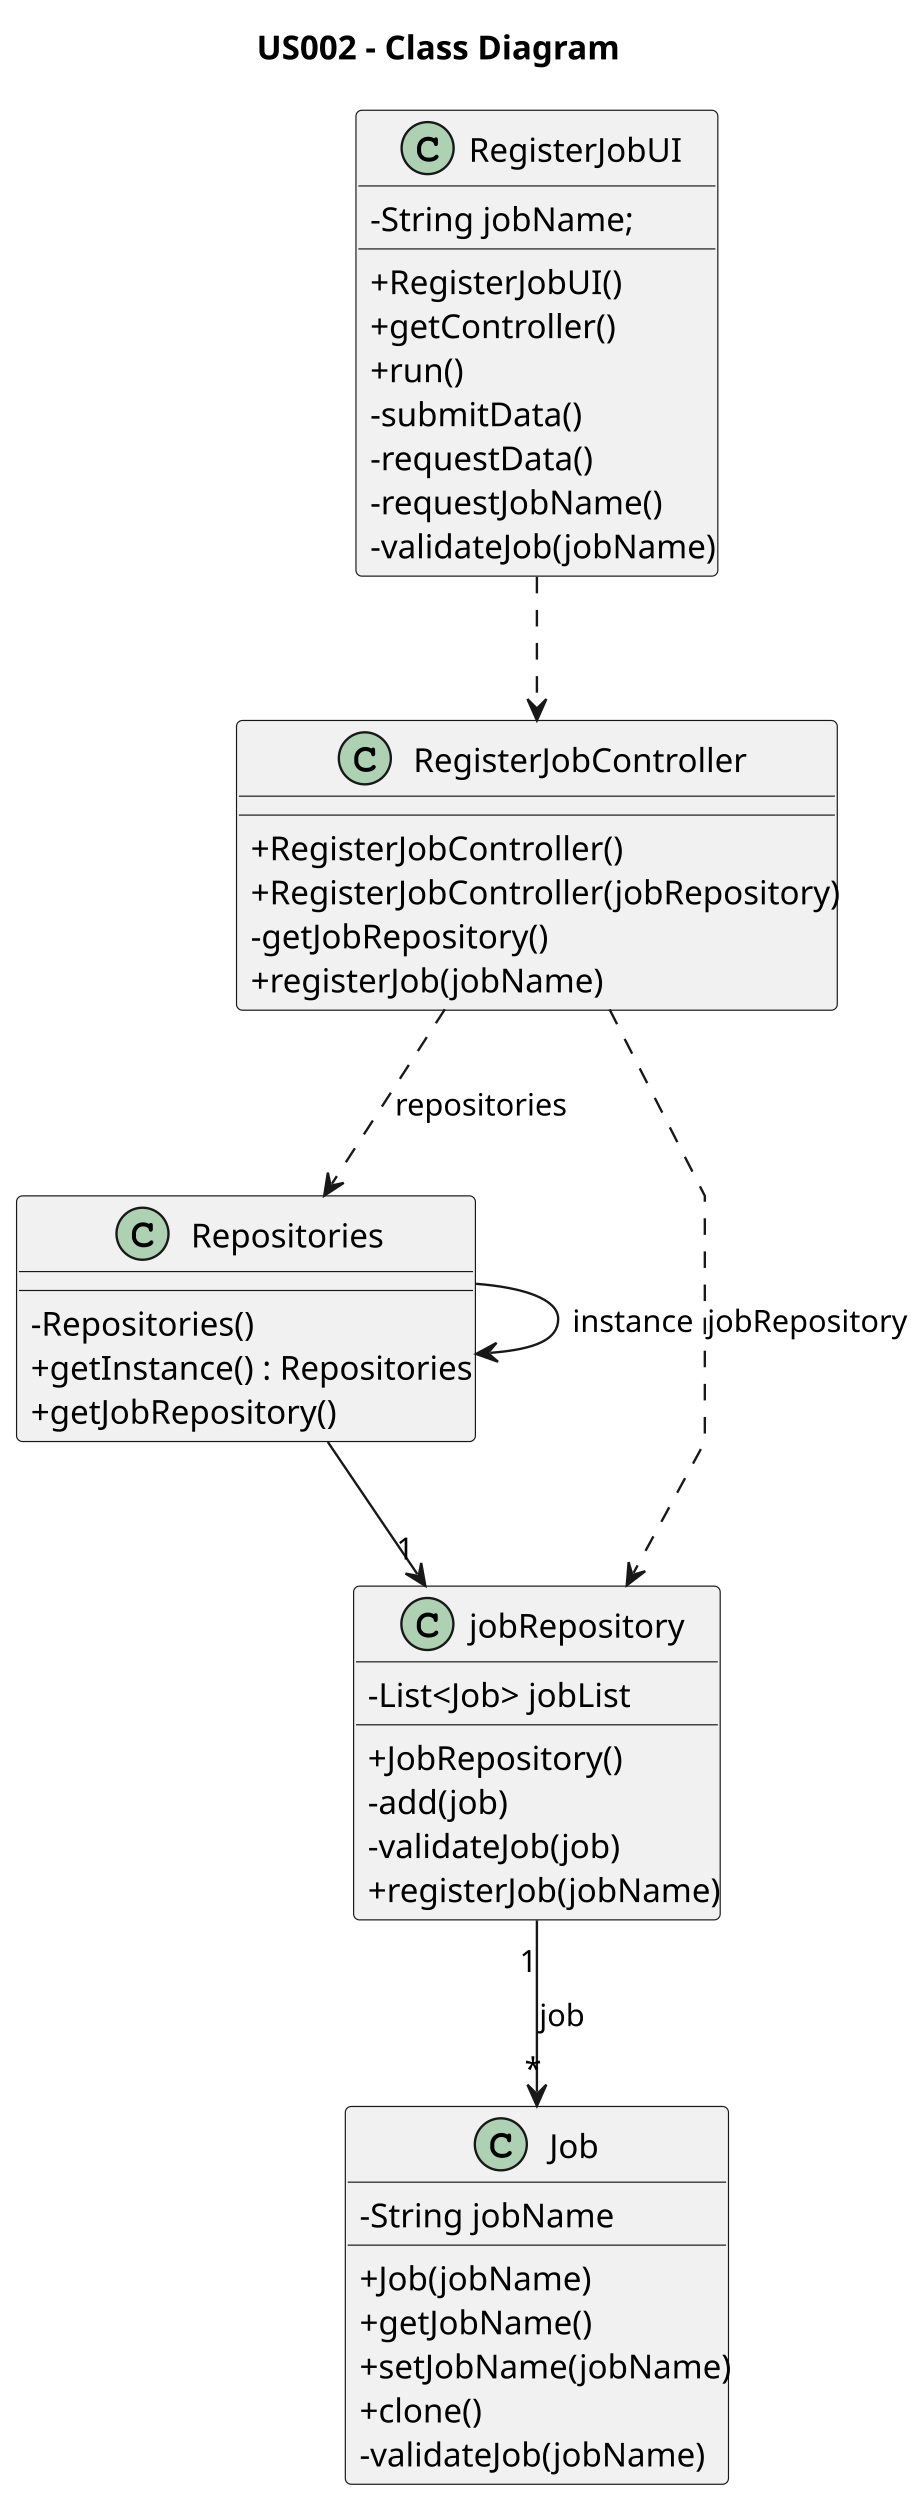
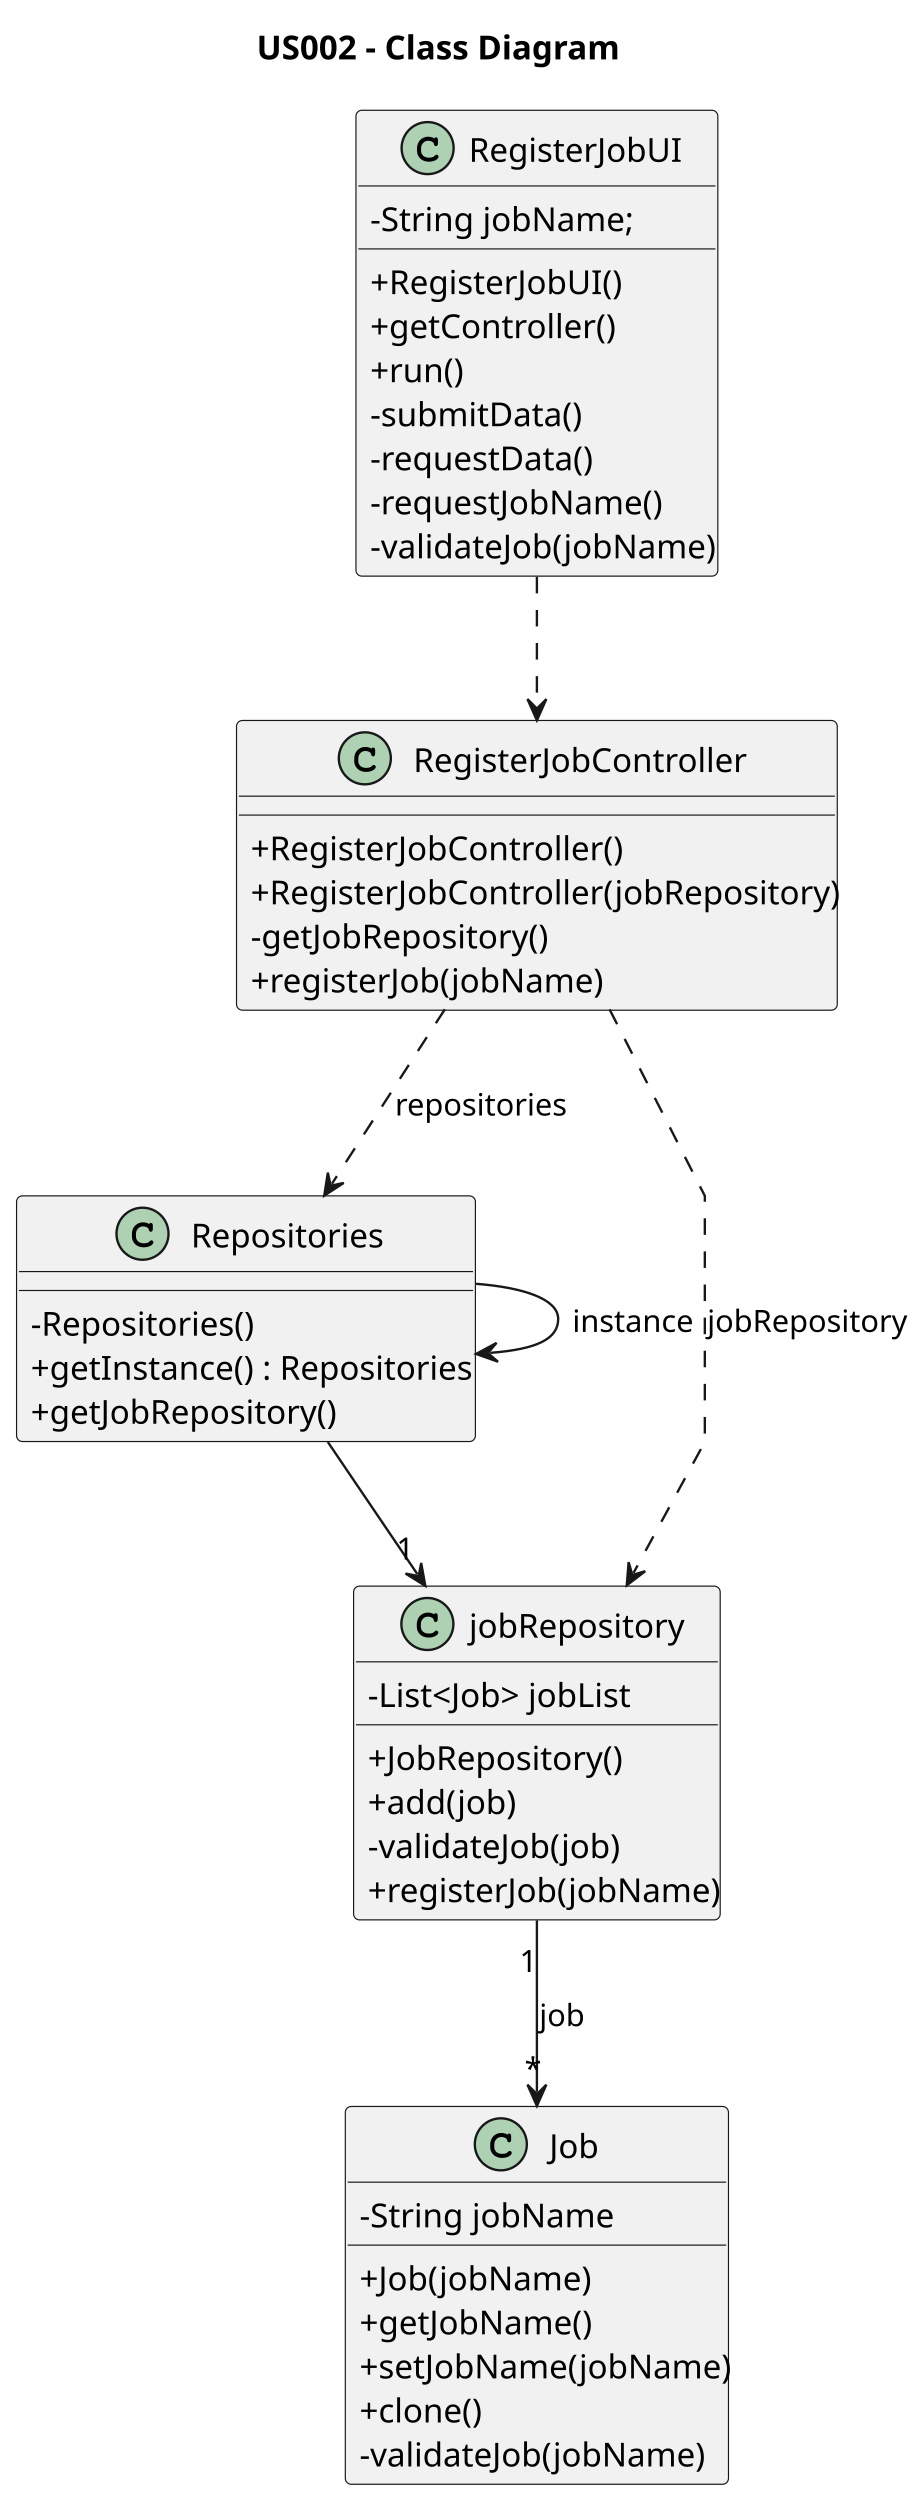
<svg xmlns="http://www.w3.org/2000/svg" contentStyleType="text/css" height="1057px" preserveAspectRatio="none" style="width:386px;height:1057px;background:#FFFFFF;" version="1.1" viewBox="0 0 386 1057" width="386px" zoomAndPan="magnify">
  <defs />
  <g>
    <text fill="#000000" font-family="sans-serif" font-size="14" font-weight="bold" lengthAdjust="spacing" textLength="155" x="108.5" y="25.107">US002 - Class Diagram</text>
    <g id="elem_RegisterJobController">
      <rect codeLine="12" fill="#F1F1F1" height="122.484" id="RegisterJobController" rx="2.5" ry="2.5" style="stroke:#181818;stroke-width:0.5;" width="254" x="100" y="304.621" />
      <ellipse cx="154.25" cy="320.621" fill="#ADD1B2" rx="11" ry="11" style="stroke:#181818;stroke-width:1.0;" />
      <path d="M157.016,316.496 Q157.172,316.277 157.359,316.168 Q157.547,316.059 157.766,316.059 Q158.141,316.059 158.375,316.324 Q158.609,316.574 158.609,317.184 L158.609,318.637 Q158.609,319.246 158.375,319.512 Q158.141,319.777 157.766,319.777 Q157.422,319.777 157.219,319.574 Q157.016,319.387 156.906,318.871 Q156.859,318.512 156.672,318.324 Q156.344,317.949 155.734,317.731 Q155.125,317.512 154.5,317.512 Q153.734,317.512 153.094,317.84 Q152.469,318.168 151.969,318.918 Q151.484,319.668 151.484,320.699 L151.484,321.793 Q151.484,323.027 152.375,323.856 Q153.266,324.668 154.859,324.668 Q155.797,324.668 156.453,324.418 Q156.844,324.262 157.266,323.824 Q157.531,323.559 157.672,323.481 Q157.828,323.402 158.031,323.402 Q158.359,323.402 158.609,323.668 Q158.875,323.918 158.875,324.262 Q158.875,324.606 158.531,325.012 Q158.031,325.59 157.234,325.918 Q156.156,326.371 154.859,326.371 Q153.344,326.371 152.141,325.746 Q151.156,325.246 150.469,324.184 Q149.781,323.106 149.781,321.824 L149.781,320.668 Q149.781,319.34 150.391,318.199 Q151.016,317.043 152.109,316.434 Q153.203,315.809 154.438,315.809 Q155.172,315.809 155.812,315.981 Q156.469,316.137 157.016,316.496 Z " fill="#000000" />
      <text fill="#000000" font-family="sans-serif" font-size="14" lengthAdjust="spacing" textLength="137" x="174.75" y="326.418">RegisterJobController</text>
      <line style="stroke:#181818;stroke-width:0.5;" x1="101" x2="353" y1="336.621" y2="336.621" />
      <line style="stroke:#181818;stroke-width:0.5;" x1="101" x2="353" y1="344.621" y2="344.621" />
      <text fill="#000000" font-family="sans-serif" font-size="14" lengthAdjust="spacing" textLength="155" x="106" y="363.728">+RegisterJobController()</text>
      <text fill="#000000" font-family="sans-serif" font-size="14" lengthAdjust="spacing" textLength="242" x="106" y="382.35">+RegisterJobController(jobRepository)</text>
      <text fill="#000000" font-family="sans-serif" font-size="14" lengthAdjust="spacing" textLength="125" x="106" y="400.971">-getJobRepository()</text>
      <text fill="#000000" font-family="sans-serif" font-size="14" lengthAdjust="spacing" textLength="143" x="106" y="419.592">+registerJob(jobName)</text>
    </g>
    <g id="elem_RegisterJobUI">
      <rect codeLine="21" fill="#F1F1F1" height="196.969" id="RegisterJobUI" rx="2.5" ry="2.5" style="stroke:#181818;stroke-width:0.5;" width="153" x="150.5" y="46.621" />
      <ellipse cx="180.8" cy="62.621" fill="#ADD1B2" rx="11" ry="11" style="stroke:#181818;stroke-width:1.0;" />
      <path d="M183.566,58.496 Q183.722,58.277 183.909,58.168 Q184.097,58.059 184.316,58.059 Q184.691,58.059 184.925,58.324 Q185.159,58.574 185.159,59.184 L185.159,60.637 Q185.159,61.246 184.925,61.512 Q184.691,61.777 184.316,61.777 Q183.972,61.777 183.769,61.574 Q183.566,61.387 183.456,60.871 Q183.409,60.512 183.222,60.324 Q182.894,59.949 182.284,59.73 Q181.675,59.512 181.05,59.512 Q180.284,59.512 179.644,59.84 Q179.019,60.168 178.519,60.918 Q178.034,61.668 178.034,62.699 L178.034,63.793 Q178.034,65.027 178.925,65.856 Q179.816,66.668 181.409,66.668 Q182.347,66.668 183.003,66.418 Q183.394,66.262 183.816,65.824 Q184.081,65.559 184.222,65.481 Q184.378,65.402 184.581,65.402 Q184.909,65.402 185.159,65.668 Q185.425,65.918 185.425,66.262 Q185.425,66.606 185.081,67.012 Q184.581,67.59 183.784,67.918 Q182.706,68.371 181.409,68.371 Q179.894,68.371 178.691,67.746 Q177.706,67.246 177.019,66.184 Q176.331,65.106 176.331,63.824 L176.331,62.668 Q176.331,61.34 176.941,60.199 Q177.566,59.043 178.659,58.434 Q179.753,57.809 180.988,57.809 Q181.722,57.809 182.363,57.98 Q183.019,58.137 183.566,58.496 Z " fill="#000000" />
      <text fill="#000000" font-family="sans-serif" font-size="14" lengthAdjust="spacing" textLength="87" x="198.2" y="68.418">RegisterJobUI</text>
      <line style="stroke:#181818;stroke-width:0.5;" x1="151.5" x2="302.5" y1="78.621" y2="78.621" />
      <text fill="#000000" font-family="sans-serif" font-size="14" lengthAdjust="spacing" textLength="105" x="156.5" y="97.728">-String jobName;</text>
      <line style="stroke:#181818;stroke-width:0.5;" x1="151.5" x2="302.5" y1="105.242" y2="105.242" />
      <text fill="#000000" font-family="sans-serif" font-size="14" lengthAdjust="spacing" textLength="105" x="156.5" y="124.35">+RegisterJobUI()</text>
      <text fill="#000000" font-family="sans-serif" font-size="14" lengthAdjust="spacing" textLength="100" x="156.5" y="142.971">+getController()</text>
      <text fill="#000000" font-family="sans-serif" font-size="14" lengthAdjust="spacing" textLength="39" x="156.5" y="161.592">+run()</text>
      <text fill="#000000" font-family="sans-serif" font-size="14" lengthAdjust="spacing" textLength="86" x="156.5" y="180.213">-submitData()</text>
      <text fill="#000000" font-family="sans-serif" font-size="14" lengthAdjust="spacing" textLength="93" x="156.5" y="198.834">-requestData()</text>
      <text fill="#000000" font-family="sans-serif" font-size="14" lengthAdjust="spacing" textLength="121" x="156.5" y="217.455">-requestJobName()</text>
      <text fill="#000000" font-family="sans-serif" font-size="14" lengthAdjust="spacing" textLength="141" x="156.5" y="236.076">-validateJob(jobName)</text>
    </g>
    <g id="elem_Repositories">
      <rect codeLine="34" fill="#F1F1F1" height="103.863" id="Repositories" rx="2.5" ry="2.5" style="stroke:#181818;stroke-width:0.5;" width="194" x="7" y="505.621" />
      <ellipse cx="60.25" cy="521.621" fill="#ADD1B2" rx="11" ry="11" style="stroke:#181818;stroke-width:1.0;" />
      <path d="M63.016,517.496 Q63.172,517.277 63.359,517.168 Q63.547,517.059 63.766,517.059 Q64.141,517.059 64.375,517.324 Q64.609,517.574 64.609,518.184 L64.609,519.637 Q64.609,520.246 64.375,520.512 Q64.141,520.777 63.766,520.777 Q63.422,520.777 63.219,520.574 Q63.016,520.387 62.906,519.871 Q62.859,519.512 62.672,519.324 Q62.344,518.949 61.734,518.731 Q61.125,518.512 60.5,518.512 Q59.734,518.512 59.094,518.84 Q58.469,519.168 57.969,519.918 Q57.484,520.668 57.484,521.699 L57.484,522.793 Q57.484,524.027 58.375,524.856 Q59.266,525.668 60.859,525.668 Q61.797,525.668 62.453,525.418 Q62.844,525.262 63.266,524.824 Q63.531,524.559 63.672,524.481 Q63.828,524.402 64.031,524.402 Q64.359,524.402 64.609,524.668 Q64.875,524.918 64.875,525.262 Q64.875,525.606 64.531,526.012 Q64.031,526.59 63.234,526.918 Q62.156,527.371 60.859,527.371 Q59.344,527.371 58.141,526.746 Q57.156,526.246 56.469,525.184 Q55.781,524.106 55.781,522.824 L55.781,521.668 Q55.781,520.34 56.391,519.199 Q57.016,518.043 58.109,517.434 Q59.203,516.809 60.438,516.809 Q61.172,516.809 61.812,516.981 Q62.469,517.137 63.016,517.496 Z " fill="#000000" />
      <text fill="#000000" font-family="sans-serif" font-size="14" lengthAdjust="spacing" textLength="79" x="80.75" y="527.418">Repositories</text>
      <line style="stroke:#181818;stroke-width:0.5;" x1="8" x2="200" y1="537.621" y2="537.621" />
      <line style="stroke:#181818;stroke-width:0.5;" x1="8" x2="200" y1="545.621" y2="545.621" />
      <text fill="#000000" font-family="sans-serif" font-size="14" lengthAdjust="spacing" textLength="94" x="13" y="564.729">-Repositories()</text>
      <text fill="#000000" font-family="sans-serif" font-size="14" lengthAdjust="spacing" textLength="182" x="13" y="583.35">+getInstance() : Repositories</text>
      <text fill="#000000" font-family="sans-serif" font-size="14" lengthAdjust="spacing" textLength="128" x="13" y="601.971">+getJobRepository()</text>
    </g>
    <g id="elem_jobRepository">
      <rect codeLine="40" fill="#F1F1F1" height="141.106" id="jobRepository" rx="2.5" ry="2.5" style="stroke:#181818;stroke-width:0.5;" width="155" x="149.5" y="670.621" />
      <ellipse cx="180.7" cy="686.621" fill="#ADD1B2" rx="11" ry="11" style="stroke:#181818;stroke-width:1.0;" />
      <path d="M183.466,682.496 Q183.622,682.277 183.809,682.168 Q183.997,682.059 184.216,682.059 Q184.591,682.059 184.825,682.324 Q185.059,682.574 185.059,683.184 L185.059,684.637 Q185.059,685.246 184.825,685.512 Q184.591,685.777 184.216,685.777 Q183.872,685.777 183.669,685.574 Q183.466,685.387 183.356,684.871 Q183.309,684.512 183.122,684.324 Q182.794,683.949 182.184,683.731 Q181.575,683.512 180.95,683.512 Q180.184,683.512 179.544,683.84 Q178.919,684.168 178.419,684.918 Q177.934,685.668 177.934,686.699 L177.934,687.793 Q177.934,689.027 178.825,689.856 Q179.716,690.668 181.309,690.668 Q182.247,690.668 182.903,690.418 Q183.294,690.262 183.716,689.824 Q183.981,689.559 184.122,689.481 Q184.278,689.402 184.481,689.402 Q184.809,689.402 185.059,689.668 Q185.325,689.918 185.325,690.262 Q185.325,690.606 184.981,691.012 Q184.481,691.59 183.684,691.918 Q182.606,692.371 181.309,692.371 Q179.794,692.371 178.591,691.746 Q177.606,691.246 176.919,690.184 Q176.231,689.106 176.231,687.824 L176.231,686.668 Q176.231,685.34 176.841,684.199 Q177.466,683.043 178.559,682.434 Q179.653,681.809 180.887,681.809 Q181.622,681.809 182.262,681.981 Q182.919,682.137 183.466,682.496 Z " fill="#000000" />
      <text fill="#000000" font-family="sans-serif" font-size="14" lengthAdjust="spacing" textLength="87" x="198.3" y="692.418">jobRepository</text>
      <line style="stroke:#181818;stroke-width:0.5;" x1="150.5" x2="303.5" y1="702.621" y2="702.621" />
      <text fill="#000000" font-family="sans-serif" font-size="14" lengthAdjust="spacing" textLength="110" x="155.5" y="721.729">-List&lt;Job&gt; jobList</text>
      <line style="stroke:#181818;stroke-width:0.5;" x1="150.5" x2="303.5" y1="729.242" y2="729.242" />
      <text fill="#000000" font-family="sans-serif" font-size="14" lengthAdjust="spacing" textLength="108" x="155.5" y="748.35">+JobRepository()</text>
-       <text fill="#000000" font-family="sans-serif" font-size="14" lengthAdjust="spacing" textLength="58" x="155.5" y="766.971">-add(job)</text>
+       <text fill="#000000" font-family="sans-serif" font-size="14" lengthAdjust="spacing" textLength="61" x="155.5" y="766.971">+add(job)</text>
      <text fill="#000000" font-family="sans-serif" font-size="14" lengthAdjust="spacing" textLength="105" x="155.5" y="785.592">-validateJob(job)</text>
      <text fill="#000000" font-family="sans-serif" font-size="14" lengthAdjust="spacing" textLength="143" x="155.5" y="804.213">+registerJob(jobName)</text>
    </g>
    <g id="elem_Job">
      <rect codeLine="49" fill="#F1F1F1" height="159.727" id="Job" rx="2.5" ry="2.5" style="stroke:#181818;stroke-width:0.5;" width="162" x="146" y="890.621" />
      <ellipse cx="211.75" cy="906.621" fill="#ADD1B2" rx="11" ry="11" style="stroke:#181818;stroke-width:1.0;" />
      <path d="M214.516,902.496 Q214.672,902.277 214.859,902.168 Q215.047,902.059 215.266,902.059 Q215.641,902.059 215.875,902.324 Q216.109,902.574 216.109,903.184 L216.109,904.637 Q216.109,905.246 215.875,905.512 Q215.641,905.777 215.266,905.777 Q214.922,905.777 214.719,905.574 Q214.516,905.387 214.406,904.871 Q214.359,904.512 214.172,904.324 Q213.844,903.949 213.234,903.731 Q212.625,903.512 212,903.512 Q211.234,903.512 210.594,903.84 Q209.969,904.168 209.469,904.918 Q208.984,905.668 208.984,906.699 L208.984,907.793 Q208.984,909.027 209.875,909.856 Q210.766,910.668 212.359,910.668 Q213.297,910.668 213.953,910.418 Q214.344,910.262 214.766,909.824 Q215.031,909.559 215.172,909.481 Q215.328,909.402 215.531,909.402 Q215.859,909.402 216.109,909.668 Q216.375,909.918 216.375,910.262 Q216.375,910.606 216.031,911.012 Q215.531,911.59 214.734,911.918 Q213.656,912.371 212.359,912.371 Q210.844,912.371 209.641,911.746 Q208.656,911.246 207.969,910.184 Q207.281,909.106 207.281,907.824 L207.281,906.668 Q207.281,905.34 207.891,904.199 Q208.516,903.043 209.609,902.434 Q210.703,901.809 211.938,901.809 Q212.672,901.809 213.312,901.981 Q213.969,902.137 214.516,902.496 Z " fill="#000000" />
      <text fill="#000000" font-family="sans-serif" font-size="14" lengthAdjust="spacing" textLength="22" x="232.25" y="912.418">Job</text>
      <line style="stroke:#181818;stroke-width:0.5;" x1="147" x2="307" y1="922.621" y2="922.621" />
      <text fill="#000000" font-family="sans-serif" font-size="14" lengthAdjust="spacing" textLength="101" x="152" y="941.729">-String jobName</text>
      <line style="stroke:#181818;stroke-width:0.5;" x1="147" x2="307" y1="949.242" y2="949.242" />
      <text fill="#000000" font-family="sans-serif" font-size="14" lengthAdjust="spacing" textLength="95" x="152" y="968.35">+Job(jobName)</text>
      <text fill="#000000" font-family="sans-serif" font-size="14" lengthAdjust="spacing" textLength="96" x="152" y="986.971">+getJobName()</text>
      <text fill="#000000" font-family="sans-serif" font-size="14" lengthAdjust="spacing" textLength="150" x="152" y="1005.592">+setJobName(jobName)</text>
      <text fill="#000000" font-family="sans-serif" font-size="14" lengthAdjust="spacing" textLength="52" x="152" y="1024.213">+clone()</text>
      <text fill="#000000" font-family="sans-serif" font-size="14" lengthAdjust="spacing" textLength="141" x="152" y="1042.834">-validateJob(jobName)</text>
    </g>
    <g id="link_Repositories_Repositories">
      <path codeLine="60" d="M201.28,542.791 C221.48,544.351 236,549.291 236,557.621 C236,565.951 227.462,570.429 207.262,571.989 " fill="none" id="Repositories-to-Repositories" style="stroke:#181818;stroke-width:1.0;" />
      <polygon fill="#181818" points="201.28,572.451,210.561,575.746,206.265,572.066,209.945,567.77,201.28,572.451" style="stroke:#181818;stroke-width:1.0;" />
      <text fill="#000000" font-family="sans-serif" font-size="13" lengthAdjust="spacing" textLength="49" x="242" y="563.149">instance</text>
    </g>
    <g id="link_Repositories_jobRepository">
      <path codeLine="61" d="M138.59,609.661 C151.38,628.531 162.733,645.295 176.453,665.535 " fill="none" id="Repositories-to-jobRepository" style="stroke:#181818;stroke-width:1.0;" />
      <polygon fill="#181818" points="179.82,670.501,178.081,660.807,177.014,666.362,171.459,665.296,179.82,670.501" style="stroke:#181818;stroke-width:1.0;" />
      <text fill="#000000" font-family="sans-serif" font-size="13" lengthAdjust="spacing" textLength="7" x="167.594" y="659.38">1</text>
    </g>
    <g id="link_RegisterJobUI_RegisterJobController">
      <path codeLine="62" d="M227,243.871 C227,264.551 227,279.781 227,298.571 " fill="none" id="RegisterJobUI-to-RegisterJobController" style="stroke:#181818;stroke-width:1.0;stroke-dasharray:7.0,7.0;" />
      <polygon fill="#181818" points="227,304.571,231,295.571,227,299.571,223,295.571,227,304.571" style="stroke:#181818;stroke-width:1.0;" />
    </g>
    <g id="link_RegisterJobController_Repositories">
      <path codeLine="63" d="M188.08,426.741 C171.68,452.071 156.061,476.205 140.341,500.485 " fill="none" id="RegisterJobController-to-Repositories" style="stroke:#181818;stroke-width:1.0;stroke-dasharray:7.0,7.0;" />
      <polygon fill="#181818" points="137.08,505.521,145.329,500.14,139.797,501.324,138.614,495.792,137.08,505.521" style="stroke:#181818;stroke-width:1.0;" />
      <text fill="#000000" font-family="sans-serif" font-size="13" lengthAdjust="spacing" textLength="67" x="167" y="471.649">repositories</text>
    </g>
    <g id="link_jobRepository_Job">
      <path codeLine="64" d="M227,811.921 C227,836.741 227,858.851 227,884.401 " fill="none" id="jobRepository-to-Job" style="stroke:#181818;stroke-width:1.0;" />
      <polygon fill="#181818" points="227,890.401,231,881.401,227,885.401,223,881.401,227,890.401" style="stroke:#181818;stroke-width:1.0;" />
      <text fill="#000000" font-family="sans-serif" font-size="13" lengthAdjust="spacing" textLength="17" x="228" y="856.649">job</text>
      <text fill="#000000" font-family="sans-serif" font-size="13" lengthAdjust="spacing" textLength="7" x="219.655" y="833.765">1</text>
      <text fill="#000000" font-family="sans-serif" font-size="13" lengthAdjust="spacing" textLength="5" x="221.769" y="879.277">*</text>
    </g>
    <g id="link_RegisterJobController_jobRepository">
      <path codeLine="65" d="M257.73,426.781 C276.92,464.351 298,505.621 298,505.621 C298,505.621 298,609.621 298,609.621 C298,609.621 284.748,633.991 267.858,665.021 " fill="none" id="RegisterJobController-to-jobRepository" style="stroke:#181818;stroke-width:1.0;stroke-dasharray:7.0,7.0;" />
      <polygon fill="#181818" points="264.99,670.291,272.806,664.299,267.38,665.899,265.779,660.474,264.99,670.291" style="stroke:#181818;stroke-width:1.0;" />
      <text fill="#000000" font-family="sans-serif" font-size="13" lengthAdjust="spacing" textLength="79" x="299" y="563.149">jobRepository</text>
    </g>
  </g>
</svg>
